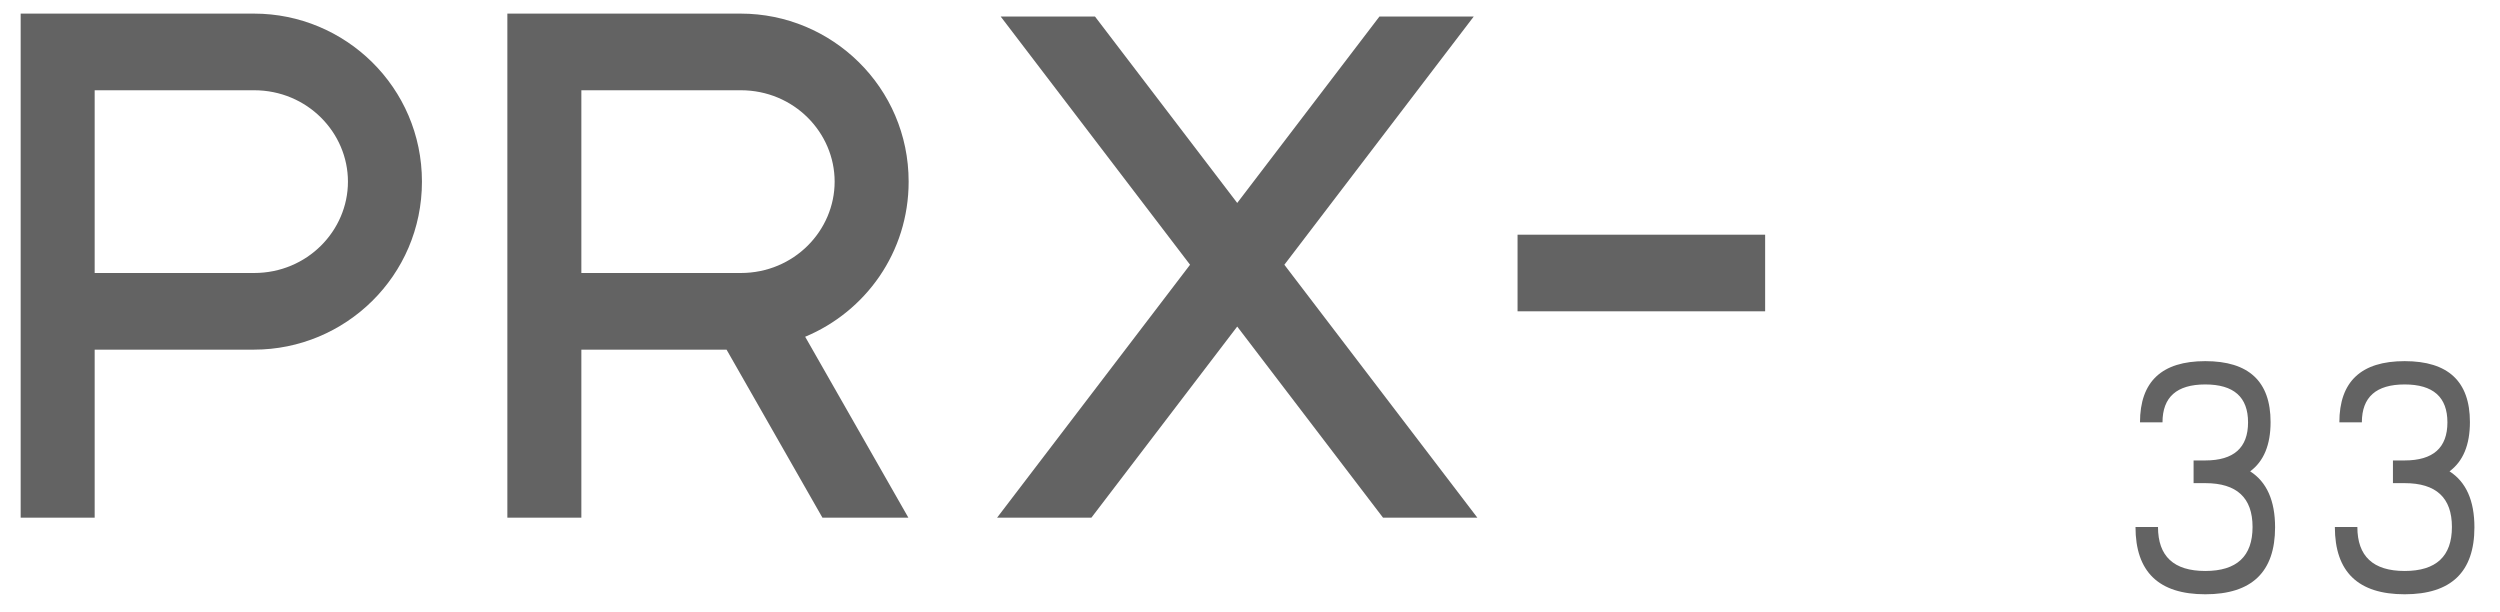
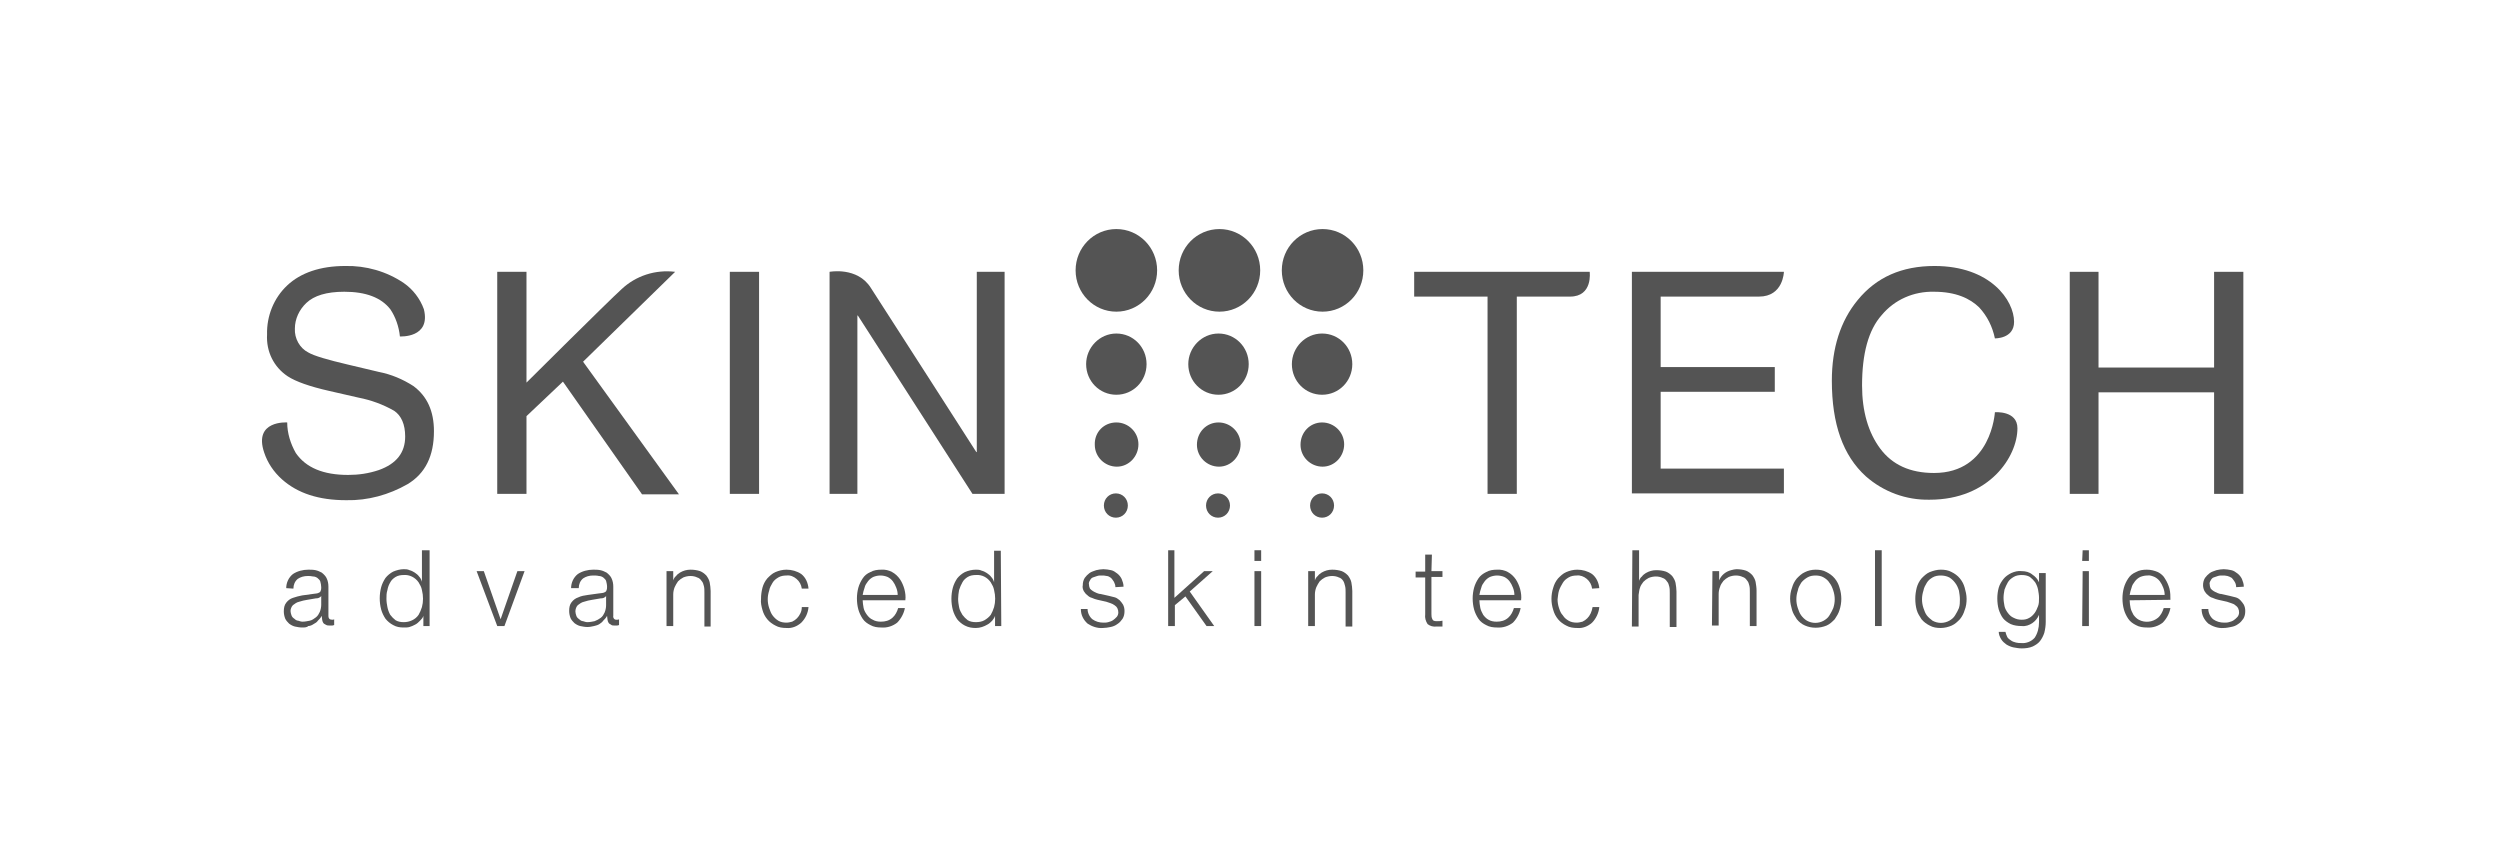
- <svg xmlns="http://www.w3.org/2000/svg" width="90" height="22" viewBox="0 0 90 22" fill="none">
-   <path fill-rule="evenodd" clip-rule="evenodd" d="M5.559 0.49H0.744V18.635H3.408V12.587L5.559 12.587H9.145C12.427 12.587 15.19 9.936 15.19 6.539C15.19 3.141 12.427 0.49 9.145 0.49H8.223H5.559ZM5.559 3.249L3.408 3.249V9.828H8.223L9.145 9.828C11.068 9.828 12.526 8.298 12.526 6.539C12.526 4.779 11.068 3.249 9.145 3.249H5.559Z" fill="#636363" />
-   <path fill-rule="evenodd" clip-rule="evenodd" d="M18.265 0.49H23.08H25.745H26.666C29.948 0.49 32.711 3.141 32.711 6.539C32.711 9.09 31.152 11.221 28.986 12.123L32.701 18.635H29.607L26.156 12.587H23.08L20.929 12.587V18.635H18.265V0.49ZM20.929 3.249L23.08 3.249H26.666C28.59 3.249 30.047 4.779 30.047 6.539C30.047 8.298 28.59 9.828 26.666 9.828L25.745 9.828H20.929V3.249Z" fill="#636363" />
-   <path fill-rule="evenodd" clip-rule="evenodd" d="M42.842 9.531L36.025 0.596H39.42L44.54 7.306L49.659 0.596H53.054L46.237 9.531L53.184 18.635H49.788L44.54 11.756L39.291 18.635H35.896L42.842 9.531Z" fill="#636363" />
-   <path fill-rule="evenodd" clip-rule="evenodd" d="M63.545 11.207H54.632V8.449H63.545V11.207Z" fill="#636363" />
-   <path d="M79.39 16.576C80.417 16.576 80.93 16.119 80.93 15.205C80.93 14.295 80.417 13.84 79.39 13.84C78.364 13.84 77.85 14.295 77.85 15.205H77.04C77.04 13.736 77.823 13.001 79.39 13.001C80.957 13.001 81.741 13.732 81.741 15.194C81.741 16.015 81.496 16.606 81.006 16.968C81.604 17.352 81.903 18.024 81.903 18.983C81.903 20.59 81.065 21.394 79.39 21.394C77.715 21.394 76.878 20.587 76.878 18.971H77.688C77.688 20.027 78.256 20.555 79.39 20.555C80.525 20.555 81.092 20.027 81.092 18.971C81.092 17.919 80.525 17.393 79.39 17.393H78.969V16.576H79.39Z" fill="#636363" />
-   <path d="M86.567 16.576C87.594 16.576 88.107 16.119 88.107 15.205C88.107 14.295 87.594 13.84 86.567 13.84C85.541 13.84 85.027 14.295 85.027 15.205H84.217C84.217 13.736 85 13.001 86.567 13.001C88.134 13.001 88.917 13.732 88.917 15.194C88.917 16.015 88.672 16.606 88.183 16.968C88.781 17.352 89.079 18.024 89.079 18.983C89.079 20.59 88.242 21.394 86.567 21.394C84.892 21.394 84.055 20.587 84.055 18.971H84.865C84.865 20.027 85.433 20.555 86.567 20.555C87.702 20.555 88.269 20.027 88.269 18.971C88.269 17.919 87.702 17.393 86.567 17.393H86.146V16.576H86.567Z" fill="#636363" />
+ <svg xmlns="http://www.w3.org/2000/svg" width="382" height="132" viewBox="0 0 382 132" fill="none">
+   <path d="M202.015 50.963C204.58 50.963 206.631 53.042 206.631 55.64C206.631 58.239 204.58 60.318 202.015 60.318C199.45 60.318 197.398 58.239 197.398 55.64C197.398 53.116 199.45 50.963 202.015 50.963Z" fill="#545454" />
+   <path d="M202.016 64.55C203.848 64.55 205.387 66.035 205.387 67.891C205.387 69.747 203.921 71.306 202.089 71.306C200.258 71.306 198.719 69.821 198.719 67.965C198.719 66.035 200.184 64.55 202.016 64.55Z" fill="#545454" />
+   <path d="M186.187 50.963C188.751 50.963 190.803 53.042 190.803 55.64C190.803 58.239 188.751 60.318 186.187 60.318C183.622 60.318 181.57 58.239 181.57 55.64C181.57 53.116 183.622 50.963 186.187 50.963Z" fill="#545454" />
+   <path d="M186.188 64.55C188.02 64.55 189.559 66.035 189.559 67.891C189.559 69.747 188.093 71.306 186.261 71.306C184.429 71.306 182.891 69.821 182.891 67.965C182.891 66.035 184.356 64.55 186.188 64.55Z" fill="#545454" />
+   <path d="M208.316 41.311C208.316 44.8 205.532 47.622 202.088 47.622C198.644 47.622 195.859 44.8 195.859 41.311C195.859 37.821 198.644 35 202.088 35C205.532 35 208.316 37.821 208.316 41.311Z" fill="#545454" />
+   <path d="M192.559 41.311C192.559 44.8 189.774 47.622 186.33 47.622C182.886 47.622 180.102 44.8 180.102 41.311C180.102 37.821 182.886 35 186.33 35C189.774 35 192.559 37.821 192.559 41.311Z" fill="#545454" />
+   <path d="M176.809 41.311C176.809 44.8 174.024 47.622 170.58 47.622C167.136 47.622 164.352 44.8 164.352 41.311C164.352 37.821 167.136 35 170.58 35C174.024 35 176.809 37.821 176.809 41.311Z" fill="#545454" />
+   <path d="M170.577 50.963C173.142 50.963 175.194 53.042 175.194 55.64C175.194 58.239 173.142 60.318 170.577 60.318C168.013 60.318 165.961 58.239 165.961 55.64C165.961 53.116 168.013 50.963 170.577 50.963Z" fill="#545454" />
+   <path d="M170.581 64.55C172.413 64.55 173.952 66.035 173.952 67.891C173.952 69.747 172.487 71.306 170.655 71.306C168.823 71.306 167.284 69.821 167.284 67.965C167.211 66.035 168.676 64.55 170.581 64.55Z" fill="#545454" />
+   <path d="M172.336 77.246C172.336 78.285 171.53 79.102 170.504 79.102C169.478 79.102 168.672 78.285 168.672 77.246C168.672 76.207 169.478 75.39 170.504 75.39C171.53 75.39 172.336 76.207 172.336 77.246Z" fill="#545454" />
+   <path d="M187.945 77.246C187.945 78.285 187.139 79.102 186.113 79.102C185.087 79.102 184.281 78.285 184.281 77.246C184.281 76.207 185.087 75.39 186.113 75.39C187.139 75.39 187.945 76.207 187.945 77.246Z" fill="#545454" />
+   <path d="M203.844 77.246C203.844 78.285 203.037 79.102 202.012 79.102C200.986 79.102 200.18 78.285 200.18 77.246C200.18 76.207 200.986 75.39 202.012 75.39C203.037 75.39 203.844 76.207 203.844 77.246Z" fill="#545454" />
+   <path d="M115.986 41.534H111.516V75.464H115.986V41.534Z" fill="#545454" />
+   <path d="M80.447 41.534V58.462C80.447 58.462 92.903 46.063 94.955 44.206C97.154 42.128 100.158 41.162 103.162 41.534L89.093 55.269L103.749 75.538H98.106L86.016 58.313L80.447 63.585V75.464H75.977V41.534H80.447Z" fill="#545454" />
+   <path d="M43.885 64.55C43.885 66.183 44.398 67.817 45.203 69.227C46.742 71.455 49.38 72.569 53.191 72.569C54.803 72.569 56.342 72.346 57.88 71.826C60.592 70.861 61.911 69.153 61.911 66.703C61.911 64.847 61.325 63.511 60.225 62.768C58.54 61.803 56.708 61.135 54.803 60.763L50.26 59.724C47.329 59.056 45.203 58.313 43.958 57.496C41.833 56.086 40.66 53.71 40.807 51.111C40.734 48.29 41.833 45.543 43.885 43.613C45.936 41.682 48.941 40.643 52.751 40.643C55.902 40.569 59.053 41.459 61.691 43.241C63.083 44.206 64.182 45.617 64.769 47.251C65.868 51.705 61.105 51.408 61.105 51.408C60.958 49.923 60.445 48.438 59.639 47.251C58.247 45.469 55.902 44.578 52.605 44.578C49.893 44.578 47.988 45.172 46.816 46.285C45.717 47.325 45.057 48.736 45.057 50.22C44.984 51.705 45.79 53.19 47.109 53.858C47.988 54.378 50.04 54.972 53.191 55.715L57.88 56.828C59.786 57.2 61.544 57.942 63.156 58.981C65.281 60.541 66.307 62.842 66.307 65.886C66.307 69.673 64.988 72.346 62.277 73.979C59.419 75.613 56.195 76.504 52.898 76.429C48.721 76.429 45.497 75.39 43.078 73.237C41.833 72.123 40.88 70.712 40.367 69.153C38.682 64.179 43.885 64.55 43.885 64.55Z" fill="#545454" />
+   <path d="M133.06 43.984C135.185 47.251 149.181 69.079 149.181 69.079H149.254V41.534H153.504V75.464H148.594L131.081 48.216H131.008V75.464H126.758V41.534C126.758 41.534 131.008 40.717 133.06 43.984Z" fill="#545454" />
+   <path d="M272.58 41.534C272.58 41.534 272.507 45.32 268.77 45.32H253.748V56.086H271.188V59.872H253.748V71.603H272.58V75.39H249.352V41.534H272.58Z" fill="#545454" />
+   <path d="M227.297 45.32V75.464H231.767V45.32H239.901C243.418 45.32 242.905 41.534 242.905 41.534H216.086V45.32H227.297Z" fill="#545454" />
+   <path d="M307.751 49.181C307.751 51.78 304.82 51.705 304.82 51.705C304.454 49.923 303.648 48.29 302.402 46.954C301.01 45.617 298.885 44.578 295.514 44.578C292.437 44.504 289.506 45.766 287.527 48.142C285.475 50.443 284.523 54.081 284.523 58.907C284.523 62.842 285.475 66.109 287.307 68.559C289.139 71.009 291.85 72.272 295.514 72.272C304.307 72.272 304.82 62.991 304.82 62.991C304.82 62.991 308.264 62.694 308.264 65.441C308.264 69.747 304.014 76.355 294.855 76.355C291.264 76.429 287.82 75.167 285.109 72.791C281.592 69.599 279.906 64.773 279.906 58.165C279.906 53.19 281.225 49.032 283.863 45.84C286.721 42.35 290.605 40.643 295.588 40.643C304.161 40.643 307.751 45.914 307.751 49.181Z" fill="#545454" />
+   <path d="M320.654 41.534V56.16H338.314V41.534H342.784V75.464H338.314V59.947H320.654V75.464H316.258V41.534H320.654Z" fill="#545454" />
+   <path d="M218.723 87.269H220.408V88.16H218.723V93.803C218.723 94.1 218.723 94.323 218.869 94.62C218.943 94.842 219.162 94.916 219.529 94.916C219.895 94.916 220.115 94.916 220.408 94.842V95.733H219.969H219.529C219.016 95.807 218.503 95.659 218.137 95.362C217.844 94.916 217.697 94.397 217.77 93.877V88.234H216.305V87.343H217.77V84.745H218.796L218.723 87.269Z" fill="#545454" />
+   <path d="M226.049 91.724C226.049 92.095 226.123 92.466 226.196 92.912C226.269 93.283 226.489 93.654 226.636 93.951C226.855 94.248 227.148 94.545 227.442 94.694C227.808 94.916 228.248 94.991 228.687 94.991C229.347 94.991 229.933 94.842 230.446 94.397C230.886 94.025 231.179 93.432 231.325 92.912H232.351C232.205 93.728 231.765 94.545 231.179 95.139C230.519 95.659 229.64 95.956 228.761 95.882C228.174 95.882 227.588 95.807 227.075 95.51C226.636 95.288 226.196 94.991 225.903 94.545C225.61 94.1 225.39 93.654 225.243 93.135C225.097 92.615 225.023 92.021 225.023 91.427C225.023 90.907 225.097 90.313 225.243 89.793C225.39 89.274 225.61 88.828 225.903 88.383C226.196 87.937 226.636 87.64 227.075 87.418C227.588 87.121 228.174 87.046 228.761 87.046C229.933 86.972 230.959 87.566 231.618 88.531C231.911 88.977 232.131 89.496 232.278 90.016C232.424 90.61 232.498 91.13 232.424 91.724H226.049ZM231.399 90.907C231.399 90.536 231.325 90.165 231.179 89.793C231.032 89.422 230.886 89.125 230.666 88.828C230.446 88.531 230.153 88.309 229.86 88.16C229.493 88.012 229.127 87.937 228.761 87.937C228.394 87.937 228.028 88.012 227.661 88.16C227.368 88.309 227.075 88.531 226.855 88.828C226.636 89.125 226.416 89.422 226.342 89.793C226.196 90.165 226.123 90.536 226.049 90.907H231.399Z" fill="#545454" />
+   <path d="M243.273 89.942C243.199 89.348 242.906 88.828 242.467 88.457C242.027 88.086 241.441 87.863 240.928 87.937C240.488 87.937 240.049 88.012 239.682 88.234C239.316 88.457 239.023 88.68 238.803 89.051C238.583 89.422 238.363 89.793 238.217 90.239C238.07 90.684 238.07 91.13 237.997 91.575C237.997 92.021 238.07 92.466 238.217 92.912C238.363 93.357 238.51 93.728 238.803 94.025C239.023 94.397 239.316 94.62 239.682 94.842C240.049 95.065 240.488 95.139 240.928 95.139C241.221 95.139 241.514 95.065 241.807 94.991C242.1 94.842 242.32 94.694 242.54 94.471C242.76 94.248 242.906 94.025 243.053 93.728C243.199 93.431 243.273 93.135 243.346 92.763H244.372C244.299 93.654 243.859 94.545 243.273 95.139C242.613 95.733 241.807 96.03 241.001 95.956C240.415 95.956 239.829 95.882 239.316 95.585C238.876 95.362 238.436 95.065 238.07 94.62C237.704 94.174 237.484 93.728 237.337 93.209C236.971 92.095 236.971 90.907 237.337 89.793C237.484 89.274 237.704 88.828 238.07 88.383C238.436 88.012 238.803 87.64 239.316 87.418C239.829 87.195 240.415 87.046 241.001 87.046C241.807 87.046 242.613 87.269 243.273 87.715C243.932 88.234 244.299 89.051 244.372 89.868L243.273 89.942Z" fill="#545454" />
+   <path d="M249.425 84.076H250.451V88.754C250.524 88.531 250.671 88.234 250.89 88.086C251.037 87.863 251.257 87.715 251.477 87.566C251.99 87.269 252.502 87.121 253.089 87.121C253.602 87.121 254.115 87.195 254.554 87.343C254.921 87.492 255.214 87.715 255.507 88.012C255.727 88.309 255.946 88.68 256.02 89.051C256.093 89.496 256.166 89.942 256.166 90.387V95.807H255.14V90.61C255.14 90.239 255.14 89.942 255.067 89.645C254.994 89.348 254.921 89.051 254.701 88.828C254.554 88.606 254.334 88.383 254.041 88.309C253.748 88.16 253.382 88.086 253.015 88.086C252.649 88.086 252.283 88.16 251.916 88.309C251.623 88.457 251.33 88.68 251.11 88.903C250.89 89.2 250.671 89.496 250.597 89.793C250.451 90.165 250.451 90.536 250.377 90.907V95.733H249.352L249.425 84.076Z" fill="#545454" />
+   <path d="M261.659 87.269H262.685V88.68C262.978 87.937 263.638 87.343 264.517 87.121C264.81 87.046 265.103 86.972 265.323 86.972C265.836 86.972 266.349 87.046 266.789 87.195C267.155 87.343 267.448 87.566 267.741 87.863C267.961 88.16 268.181 88.531 268.254 88.903C268.327 89.348 268.401 89.793 268.401 90.239V95.659H267.375V90.462C267.375 90.091 267.375 89.793 267.302 89.496C267.228 89.2 267.155 88.903 266.935 88.68C266.789 88.457 266.569 88.234 266.276 88.16C265.983 88.012 265.616 87.937 265.25 87.937C264.883 87.937 264.517 88.012 264.151 88.16C263.858 88.309 263.564 88.531 263.345 88.754C263.125 89.051 262.905 89.348 262.832 89.645C262.685 90.016 262.612 90.388 262.612 90.759V95.585H261.586L261.659 87.269Z" fill="#545454" />
+   <path d="M277.415 87.046C278.001 87.046 278.587 87.121 279.1 87.418C279.54 87.64 279.98 87.937 280.346 88.383C280.712 88.828 280.932 89.274 281.079 89.793C281.445 90.907 281.445 92.095 281.079 93.209C280.932 93.728 280.639 94.174 280.346 94.62C279.98 94.991 279.613 95.362 279.1 95.585C278.001 96.03 276.829 96.03 275.803 95.585C275.29 95.362 274.924 95.065 274.557 94.62C274.264 94.174 273.971 93.728 273.824 93.209C273.678 92.689 273.531 92.095 273.531 91.501C273.531 90.907 273.605 90.388 273.824 89.793C273.971 89.274 274.191 88.828 274.557 88.383C274.924 88.012 275.29 87.64 275.803 87.418C276.242 87.195 276.829 87.046 277.415 87.046ZM277.415 87.937C276.975 87.937 276.536 88.012 276.169 88.234C275.803 88.457 275.51 88.68 275.217 89.051C274.997 89.422 274.777 89.793 274.704 90.239C274.557 90.684 274.484 91.13 274.484 91.575C274.484 92.021 274.557 92.466 274.704 92.912C274.85 93.357 274.997 93.728 275.217 94.025C275.436 94.323 275.73 94.62 276.096 94.842C276.902 95.288 277.855 95.288 278.661 94.842C279.027 94.62 279.32 94.397 279.54 94.025C279.76 93.654 279.98 93.283 280.126 92.912C280.273 92.466 280.346 92.021 280.346 91.575C280.346 91.13 280.273 90.684 280.126 90.239C279.98 89.793 279.833 89.422 279.54 89.051C279.32 88.68 279.027 88.457 278.661 88.234C278.294 88.012 277.855 87.937 277.415 87.937Z" fill="#545454" />
+   <path d="M286.5 84.076H287.526V95.659H286.5V84.076Z" fill="#545454" />
+   <path d="M296.54 87.046C297.126 87.046 297.712 87.121 298.225 87.418C298.665 87.64 299.105 87.937 299.471 88.383C299.837 88.828 300.057 89.274 300.204 89.793C300.35 90.313 300.497 90.907 300.497 91.501C300.497 92.095 300.424 92.689 300.204 93.209C300.057 93.728 299.837 94.174 299.471 94.62C299.105 94.991 298.738 95.362 298.225 95.585C297.712 95.807 297.126 95.956 296.54 95.956C295.954 95.956 295.367 95.882 294.855 95.585C294.415 95.362 293.975 95.065 293.609 94.62C293.316 94.174 293.023 93.728 292.876 93.209C292.73 92.689 292.656 92.095 292.656 91.501C292.656 90.907 292.73 90.388 292.876 89.793C293.023 89.274 293.242 88.828 293.609 88.383C293.975 88.012 294.342 87.64 294.855 87.418C295.441 87.195 295.954 87.046 296.54 87.046ZM296.54 87.937C296.1 87.937 295.661 88.012 295.294 88.234C294.928 88.457 294.635 88.68 294.415 89.051C294.195 89.422 293.975 89.793 293.902 90.239C293.755 90.684 293.682 91.13 293.682 91.575C293.682 92.021 293.755 92.466 293.902 92.912C294.049 93.357 294.195 93.728 294.415 94.025C294.635 94.323 295.001 94.62 295.294 94.842C296.1 95.288 297.053 95.288 297.859 94.842C298.225 94.62 298.518 94.397 298.738 94.025C298.958 93.654 299.178 93.283 299.324 92.912C299.471 92.466 299.471 92.021 299.471 91.575C299.471 91.13 299.398 90.684 299.324 90.239C299.178 89.793 299.031 89.422 298.738 89.051C298.518 88.754 298.225 88.457 297.859 88.234C297.419 88.012 296.98 87.937 296.54 87.937Z" fill="#545454" />
+   <path d="M312.588 94.991C312.588 95.585 312.515 96.105 312.369 96.698C312.222 97.144 312.002 97.589 311.709 97.961C311.416 98.332 311.05 98.555 310.61 98.777C310.097 99 309.511 99.074 308.925 99.074C308.485 99.074 308.119 99 307.679 98.926C307.313 98.852 306.946 98.703 306.58 98.48C306.287 98.258 305.994 98.035 305.774 97.664C305.554 97.292 305.407 96.921 305.407 96.55H306.433C306.506 96.847 306.58 97.07 306.726 97.367C306.873 97.589 307.093 97.738 307.313 97.886C307.532 98.035 307.752 98.109 308.045 98.183C308.338 98.258 308.558 98.258 308.851 98.258C309.584 98.332 310.39 98.035 310.903 97.441C311.343 96.773 311.563 95.956 311.563 95.065V93.951C311.343 94.471 310.976 94.916 310.537 95.213C310.097 95.51 309.511 95.733 308.925 95.659C308.338 95.659 307.752 95.585 307.239 95.362C306.8 95.139 306.36 94.842 306.067 94.471C305.774 94.1 305.554 93.58 305.407 93.135C305.261 92.615 305.188 92.021 305.188 91.427C305.188 90.907 305.261 90.313 305.407 89.794C305.554 89.274 305.847 88.828 306.14 88.457C306.433 88.086 306.873 87.789 307.313 87.566C307.825 87.343 308.338 87.195 308.925 87.269C309.511 87.269 310.097 87.418 310.537 87.789C310.976 88.086 311.343 88.457 311.563 88.977V87.566H312.588V94.991ZM308.925 94.694C309.364 94.694 309.731 94.62 310.097 94.397C310.39 94.248 310.683 93.951 310.903 93.654C311.123 93.357 311.269 92.986 311.416 92.615C311.563 92.244 311.563 91.798 311.563 91.353C311.563 90.907 311.489 90.536 311.416 90.091C311.343 89.719 311.196 89.348 310.976 88.977C310.757 88.68 310.463 88.383 310.17 88.16C309.804 87.937 309.364 87.863 308.925 87.863C308.485 87.863 308.045 87.937 307.679 88.16C307.313 88.383 307.019 88.606 306.8 88.977C306.58 89.348 306.433 89.719 306.287 90.091C306.213 90.536 306.14 90.907 306.14 91.353C306.14 91.798 306.213 92.169 306.287 92.615C306.36 92.986 306.58 93.357 306.8 93.654C307.019 93.951 307.313 94.248 307.679 94.397C308.119 94.62 308.485 94.694 308.925 94.694Z" fill="#545454" />
+   <path d="M318.23 84.076H319.182V85.71H318.156L318.23 84.076ZM318.23 87.269H319.182V95.659H318.156L318.23 87.269Z" fill="#545454" />
+   <path d="M325.412 91.724C325.412 92.095 325.485 92.541 325.558 92.912C325.631 93.283 325.851 93.654 325.998 93.951C326.218 94.248 326.511 94.545 326.804 94.694C327.757 95.213 328.929 95.065 329.735 94.397C330.175 94.025 330.468 93.431 330.614 92.912H331.64C331.494 93.728 331.054 94.545 330.468 95.139C329.808 95.659 328.929 95.956 328.05 95.882C327.463 95.882 326.877 95.807 326.364 95.51C325.925 95.288 325.485 94.991 325.192 94.545C324.899 94.1 324.679 93.654 324.532 93.135C324.386 92.615 324.312 92.021 324.312 91.427C324.312 90.907 324.386 90.313 324.532 89.793C324.679 89.274 324.899 88.828 325.192 88.383C325.485 87.937 325.851 87.64 326.364 87.418C326.877 87.121 327.463 87.046 328.05 87.046C328.636 87.046 329.222 87.195 329.735 87.418C330.175 87.64 330.614 88.012 330.834 88.457C331.127 88.903 331.347 89.422 331.494 89.942C331.64 90.536 331.64 91.056 331.64 91.65L325.412 91.724ZM330.761 90.907C330.761 90.536 330.688 90.165 330.541 89.793C330.394 89.422 330.248 89.125 330.028 88.828C329.808 88.531 329.515 88.309 329.222 88.16C328.856 88.012 328.489 87.863 328.123 87.937C327.757 87.937 327.39 88.012 327.024 88.16C326.731 88.309 326.438 88.531 326.218 88.828C325.998 89.125 325.778 89.422 325.705 89.793C325.558 90.165 325.485 90.536 325.412 90.907H330.761Z" fill="#545454" />
+   <path d="M341.682 89.719C341.682 89.422 341.609 89.125 341.462 88.903C341.316 88.68 341.169 88.457 341.023 88.309C340.803 88.16 340.583 88.086 340.363 88.012C340.07 87.937 339.85 87.937 339.557 87.937C339.337 87.937 339.117 87.937 338.898 88.012C338.678 88.086 338.458 88.16 338.238 88.234C338.018 88.309 337.872 88.531 337.799 88.68C337.652 88.903 337.579 89.125 337.652 89.348C337.652 89.571 337.725 89.793 337.799 89.942C337.945 90.091 338.092 90.239 338.238 90.313C338.385 90.388 338.605 90.536 338.824 90.61C339.044 90.684 339.191 90.759 339.411 90.759L340.73 91.056C341.023 91.13 341.316 91.204 341.609 91.278C341.902 91.353 342.122 91.501 342.342 91.724C342.562 91.947 342.708 92.169 342.855 92.392C343.001 92.689 343.074 92.986 343.074 93.357C343.074 93.803 343.001 94.174 342.781 94.545C342.562 94.842 342.342 95.139 341.975 95.362C341.682 95.585 341.316 95.733 340.876 95.807C340.51 95.882 340.143 95.956 339.777 95.956C338.971 96.03 338.092 95.733 337.432 95.288C336.773 94.694 336.406 93.951 336.406 93.06H337.432C337.432 93.654 337.725 94.248 338.165 94.62C338.678 94.991 339.264 95.139 339.85 95.139C340.07 95.139 340.363 95.139 340.583 95.065C340.876 94.991 341.096 94.916 341.316 94.768C341.536 94.62 341.682 94.471 341.902 94.248C342.195 93.877 342.195 93.357 341.975 92.912C341.902 92.763 341.755 92.615 341.536 92.466C341.389 92.318 341.169 92.244 340.949 92.169C340.73 92.095 340.51 92.021 340.29 91.947L338.971 91.65C338.678 91.575 338.385 91.501 338.092 91.353C337.799 91.278 337.579 91.13 337.359 90.907C337.139 90.759 336.992 90.536 336.846 90.313C336.699 90.016 336.626 89.719 336.626 89.422C336.626 89.051 336.699 88.68 336.919 88.309C337.139 88.012 337.359 87.789 337.652 87.566C337.945 87.343 338.311 87.269 338.678 87.121C339.044 87.046 339.411 86.972 339.777 86.972C340.143 86.972 340.583 87.046 340.949 87.121C341.316 87.195 341.609 87.418 341.902 87.64C342.195 87.863 342.415 88.16 342.562 88.457C342.708 88.828 342.855 89.2 342.855 89.645L341.682 89.719Z" fill="#545454" />
+   <path d="M43.734 89.868C43.734 89.051 44.1 88.234 44.759 87.715C45.419 87.269 46.298 87.046 47.104 87.046C47.471 87.046 47.837 87.046 48.203 87.121C48.57 87.195 48.863 87.343 49.156 87.492C49.449 87.715 49.742 88.012 49.889 88.309C50.109 88.754 50.182 89.2 50.182 89.645V94.1C50.182 94.545 50.402 94.694 50.768 94.694C50.915 94.694 50.988 94.694 51.061 94.62V95.51L50.768 95.585H50.402C50.182 95.585 49.962 95.585 49.742 95.436C49.596 95.362 49.449 95.288 49.376 95.139C49.303 94.991 49.229 94.842 49.229 94.694C49.229 94.471 49.156 94.323 49.156 94.1C49.01 94.397 48.79 94.62 48.57 94.842C48.423 95.065 48.203 95.213 47.91 95.362C47.691 95.51 47.397 95.659 47.104 95.659C46.885 95.882 46.518 95.882 46.152 95.882C45.785 95.882 45.419 95.807 45.053 95.733C44.759 95.659 44.466 95.51 44.173 95.288C43.953 95.065 43.734 94.842 43.587 94.545C43.441 94.174 43.367 93.803 43.367 93.431C43.367 92.912 43.441 92.466 43.734 92.095C44.027 91.724 44.32 91.501 44.759 91.353C45.199 91.204 45.712 91.056 46.152 90.981C46.665 90.907 47.178 90.833 47.764 90.759C47.984 90.759 48.13 90.684 48.35 90.684C48.497 90.684 48.643 90.61 48.79 90.536C48.936 90.462 49.01 90.313 49.01 90.239C49.083 90.091 49.083 89.868 49.083 89.719C49.083 89.422 49.01 89.125 48.936 88.828C48.863 88.606 48.643 88.457 48.497 88.309C48.277 88.16 48.057 88.086 47.837 88.086C47.544 88.012 47.251 88.012 47.031 88.012C46.445 88.012 45.932 88.16 45.492 88.457C45.053 88.828 44.833 89.348 44.833 89.942L43.734 89.868ZM49.083 91.056C49.01 91.204 48.863 91.278 48.716 91.353C48.57 91.427 48.423 91.427 48.277 91.427C47.837 91.501 47.397 91.575 46.958 91.65C46.518 91.724 46.152 91.798 45.712 91.947C45.346 92.021 45.053 92.244 44.759 92.466C44.54 92.689 44.393 93.06 44.393 93.357C44.393 93.58 44.466 93.803 44.54 94.025C44.613 94.248 44.759 94.397 44.979 94.545C45.126 94.694 45.346 94.842 45.566 94.842C45.785 94.916 46.005 94.991 46.225 94.991C46.591 94.991 46.958 94.916 47.324 94.842C47.691 94.768 47.984 94.545 48.277 94.323C48.57 94.1 48.716 93.803 48.863 93.506C49.01 93.135 49.083 92.763 49.083 92.392V91.056Z" fill="#545454" />
+   <path d="M65.644 95.659H64.692V94.1C64.618 94.397 64.398 94.62 64.179 94.842C63.959 95.065 63.739 95.288 63.446 95.436C63.153 95.585 62.86 95.733 62.567 95.807C62.347 95.882 61.98 95.882 61.687 95.882C61.101 95.882 60.588 95.807 60.075 95.51C59.636 95.288 59.196 94.916 58.903 94.545C58.61 94.1 58.39 93.654 58.243 93.135C57.95 92.021 57.95 90.833 58.243 89.719C58.39 89.2 58.61 88.754 58.903 88.309C59.196 87.937 59.636 87.566 60.075 87.343C60.588 87.121 61.174 86.972 61.687 86.972C61.98 86.972 62.273 86.972 62.567 87.121C62.86 87.195 63.153 87.343 63.373 87.492C63.593 87.64 63.886 87.863 64.032 88.086C64.252 88.309 64.398 88.606 64.472 88.903V84.076H65.644V95.659ZM59.049 91.501C59.049 91.947 59.123 92.392 59.196 92.763C59.269 93.135 59.416 93.58 59.636 93.951C59.855 94.248 60.148 94.545 60.442 94.768C60.808 94.991 61.248 95.065 61.687 95.065C62.567 95.065 63.446 94.694 63.959 93.951C64.179 93.58 64.325 93.209 64.472 92.763C64.692 91.947 64.692 91.056 64.472 90.165C64.398 89.719 64.179 89.348 63.959 88.977C63.446 88.234 62.567 87.789 61.687 87.863C61.248 87.863 60.808 87.937 60.442 88.16C60.075 88.383 59.782 88.68 59.636 88.977C59.416 89.348 59.269 89.719 59.196 90.165C59.049 90.61 59.049 91.056 59.049 91.501Z" fill="#545454" />
+   <path d="M72.828 87.269H73.927L76.492 94.62L79.057 87.269H80.156L77.078 95.659H75.979L72.828 87.269Z" fill="#545454" />
+   <path d="M87.262 89.868C87.262 89.051 87.628 88.234 88.288 87.715C88.947 87.269 89.826 87.046 90.633 87.046C90.999 87.046 91.365 87.046 91.732 87.121C92.098 87.195 92.391 87.343 92.684 87.492C92.978 87.715 93.271 88.012 93.417 88.309C93.637 88.754 93.71 89.2 93.71 89.645V94.1C93.637 94.397 93.857 94.694 94.15 94.694C94.223 94.694 94.223 94.694 94.296 94.694C94.37 94.694 94.516 94.694 94.59 94.62V95.51L94.296 95.585H93.93C93.71 95.585 93.49 95.585 93.344 95.436C93.197 95.362 93.051 95.288 92.978 95.139C92.904 94.991 92.831 94.842 92.831 94.694C92.831 94.471 92.758 94.323 92.758 94.1C92.611 94.397 92.391 94.62 92.171 94.842C92.025 95.065 91.805 95.213 91.585 95.362C91.365 95.51 91.072 95.585 90.779 95.659C90.413 95.733 90.12 95.807 89.753 95.807C89.387 95.807 89.02 95.733 88.654 95.659C88.361 95.585 88.068 95.436 87.775 95.213C87.555 94.991 87.335 94.768 87.189 94.471C87.042 94.1 86.969 93.728 86.969 93.357C86.969 92.838 87.042 92.392 87.335 92.021C87.628 91.65 87.921 91.427 88.361 91.278C88.801 91.056 89.314 90.981 89.827 90.907C90.34 90.833 90.852 90.759 91.439 90.684C91.659 90.684 91.805 90.61 92.025 90.61C92.171 90.61 92.318 90.536 92.465 90.462C92.611 90.388 92.684 90.239 92.684 90.165C92.758 90.016 92.758 89.793 92.758 89.645C92.758 89.348 92.684 89.051 92.611 88.754C92.538 88.531 92.318 88.383 92.171 88.234C91.952 88.086 91.732 88.012 91.512 88.012C91.219 87.937 90.926 87.937 90.633 87.937C90.046 87.937 89.533 88.086 89.094 88.383C88.654 88.754 88.434 89.274 88.434 89.868H87.262ZM92.611 91.056C92.538 91.204 92.391 91.278 92.245 91.353C92.098 91.427 91.952 91.427 91.805 91.427C91.365 91.501 90.926 91.575 90.486 91.65C90.046 91.724 89.68 91.798 89.24 91.947C88.874 92.021 88.581 92.244 88.288 92.466C88.068 92.689 87.921 93.06 87.921 93.431C87.921 93.654 87.995 93.877 88.068 94.1C88.141 94.323 88.288 94.471 88.508 94.62C88.654 94.768 88.874 94.916 89.094 94.916C89.314 94.991 89.533 95.065 89.753 95.065C90.12 95.065 90.486 94.991 90.852 94.916C91.219 94.768 91.512 94.62 91.805 94.397C92.098 94.174 92.245 93.877 92.391 93.58C92.538 93.209 92.611 92.838 92.611 92.466V91.056Z" fill="#545454" />
+   <path d="M101.844 87.269H102.87V88.68C102.943 88.457 103.089 88.16 103.309 88.012C103.456 87.789 103.676 87.64 103.896 87.492C104.408 87.195 104.921 87.046 105.508 87.046C106.021 87.046 106.533 87.121 106.973 87.269C107.34 87.418 107.633 87.64 107.926 87.937C108.146 88.234 108.365 88.606 108.439 88.977C108.512 89.422 108.585 89.868 108.585 90.313V95.733H107.633V90.536C107.633 90.165 107.633 89.868 107.559 89.571C107.486 89.274 107.413 88.977 107.193 88.754C107.046 88.531 106.827 88.309 106.533 88.234C106.24 88.086 105.874 88.012 105.508 88.012C105.141 88.012 104.775 88.086 104.408 88.234C104.115 88.383 103.822 88.606 103.602 88.828C103.383 89.125 103.236 89.422 103.089 89.719C102.943 90.091 102.87 90.462 102.87 90.833V95.659H101.844V87.269Z" fill="#545454" />
+   <path d="M122.514 89.942C122.44 89.348 122.147 88.828 121.708 88.457C121.268 88.086 120.755 87.863 120.169 87.937C119.729 87.937 119.289 88.012 118.923 88.234C118.557 88.457 118.264 88.68 118.044 89.051C117.824 89.422 117.604 89.793 117.531 90.239C117.384 90.684 117.311 91.13 117.311 91.575C117.311 92.021 117.384 92.466 117.531 92.912C117.677 93.357 117.824 93.728 118.044 94.025C118.264 94.323 118.557 94.62 118.923 94.842C119.289 95.065 119.729 95.139 120.169 95.139C120.462 95.139 120.755 95.065 121.048 94.991C121.341 94.842 121.561 94.694 121.781 94.471C122.001 94.248 122.147 94.025 122.294 93.728C122.44 93.431 122.514 93.135 122.514 92.763H123.54C123.466 93.654 123.1 94.471 122.44 95.139C121.781 95.733 120.975 96.03 120.169 95.956C119.583 95.956 118.996 95.882 118.483 95.585C118.044 95.362 117.604 95.065 117.238 94.62C116.871 94.174 116.652 93.728 116.505 93.209C116.358 92.689 116.212 92.095 116.285 91.501C116.285 90.907 116.358 90.388 116.505 89.793C116.652 89.274 116.871 88.828 117.238 88.383C117.604 88.012 117.97 87.64 118.483 87.418C118.996 87.195 119.583 87.046 120.169 87.046C120.975 87.046 121.781 87.269 122.44 87.715C123.1 88.234 123.466 89.051 123.54 89.942H122.514Z" fill="#545454" />
+   <path d="M131.817 91.724C131.817 92.095 131.89 92.466 131.963 92.912C132.037 93.283 132.256 93.654 132.476 93.951C132.696 94.248 132.989 94.545 133.356 94.694C133.722 94.916 134.162 94.991 134.601 94.991C135.261 94.991 135.847 94.842 136.36 94.397C136.8 94.025 137.093 93.432 137.239 92.912H138.265C138.119 93.728 137.679 94.545 137.093 95.139C136.433 95.659 135.554 95.956 134.675 95.882C134.088 95.882 133.502 95.807 132.989 95.51C132.55 95.288 132.11 94.991 131.817 94.545C131.524 94.1 131.304 93.654 131.157 93.135C131.011 92.615 130.938 92.021 130.938 91.427C130.938 90.907 131.011 90.313 131.157 89.793C131.304 89.274 131.524 88.828 131.817 88.383C132.11 87.937 132.476 87.64 132.989 87.418C133.502 87.121 134.088 87.046 134.675 87.046C135.847 86.972 136.873 87.566 137.532 88.531C137.826 88.977 138.045 89.496 138.192 90.016C138.338 90.61 138.412 91.13 138.338 91.724H131.817ZM137.166 90.907C137.166 90.536 137.093 90.165 136.946 89.793C136.8 89.422 136.653 89.125 136.433 88.828C136.213 88.531 135.92 88.309 135.627 88.16C135.261 88.012 134.894 87.937 134.528 87.937C134.162 87.937 133.795 88.012 133.429 88.16C133.136 88.309 132.843 88.531 132.623 88.828C132.403 89.125 132.183 89.422 132.11 89.793C131.963 90.165 131.89 90.536 131.817 90.907H137.166Z" fill="#545454" />
+   <path d="M152.996 95.659H152.043V94.1C151.97 94.397 151.75 94.619 151.604 94.842C151.384 95.065 151.164 95.288 150.871 95.436C150.358 95.733 149.772 95.956 149.112 95.956C148.526 95.956 148.013 95.882 147.427 95.585C146.987 95.362 146.547 94.991 146.254 94.619C145.961 94.174 145.741 93.728 145.595 93.209C145.302 92.095 145.302 90.907 145.595 89.793C145.741 89.274 145.961 88.828 146.254 88.383C146.547 88.011 146.987 87.64 147.427 87.418C147.94 87.195 148.526 87.046 149.112 87.046C149.405 87.046 149.698 87.046 149.991 87.195C150.285 87.269 150.578 87.418 150.797 87.566C151.017 87.715 151.31 87.937 151.457 88.16C151.677 88.383 151.823 88.68 151.897 88.977V84.151H152.923L152.996 95.659ZM146.401 91.501C146.401 91.947 146.474 92.392 146.547 92.763C146.621 93.209 146.841 93.58 147.06 93.951C147.28 94.248 147.573 94.545 147.866 94.768C148.233 94.991 148.672 95.065 149.112 95.065C149.552 95.065 150.065 94.991 150.431 94.768C150.797 94.545 151.091 94.323 151.384 93.951C151.604 93.58 151.75 93.209 151.897 92.763C152.116 91.947 152.116 91.056 151.897 90.165C151.823 89.719 151.604 89.348 151.384 88.977C150.871 88.234 150.065 87.789 149.112 87.863C148.672 87.863 148.233 87.937 147.866 88.16C147.5 88.383 147.207 88.68 147.06 88.977C146.841 89.348 146.694 89.719 146.547 90.165C146.474 90.61 146.401 91.056 146.401 91.501Z" fill="#545454" />
+   <path d="M170.432 89.719C170.432 89.422 170.359 89.2 170.212 88.903C170.066 88.68 169.919 88.457 169.773 88.309C169.553 88.16 169.333 88.012 169.113 88.012C168.82 87.937 168.6 87.937 168.307 87.937C168.087 87.937 167.867 87.937 167.648 88.012C167.428 88.086 167.208 88.16 166.988 88.234C166.768 88.309 166.622 88.531 166.549 88.68C166.402 88.903 166.329 89.125 166.402 89.348C166.402 89.571 166.475 89.793 166.549 89.942C166.695 90.091 166.842 90.239 166.988 90.313C167.135 90.388 167.355 90.536 167.574 90.61C167.794 90.684 167.941 90.759 168.161 90.759L169.48 91.056C169.773 91.13 170.066 91.204 170.359 91.278C170.652 91.353 170.872 91.575 171.092 91.724C171.312 91.947 171.458 92.169 171.605 92.392C171.751 92.689 171.824 92.986 171.824 93.357C171.824 93.803 171.751 94.174 171.531 94.545C171.312 94.842 171.092 95.139 170.725 95.362C170.432 95.585 170.066 95.733 169.699 95.807C169.333 95.882 168.893 95.956 168.527 95.956C167.721 96.03 166.842 95.733 166.182 95.288C165.523 94.694 165.156 93.951 165.156 93.06H166.182C166.182 93.654 166.475 94.248 166.915 94.62C167.428 94.991 168.014 95.139 168.6 95.139C168.82 95.139 169.113 95.139 169.333 95.065C169.626 94.991 169.846 94.916 170.066 94.768C170.286 94.62 170.432 94.471 170.652 94.248C170.945 93.877 170.945 93.357 170.725 92.912C170.652 92.763 170.505 92.615 170.286 92.466C170.066 92.318 169.919 92.244 169.699 92.169C169.48 92.095 169.26 92.021 169.04 91.947L167.721 91.65C167.428 91.575 167.135 91.501 166.842 91.353C166.549 91.278 166.329 91.13 166.109 90.907C165.889 90.759 165.742 90.536 165.596 90.313C165.449 90.016 165.376 89.719 165.449 89.422C165.449 89.051 165.523 88.68 165.742 88.309C165.962 88.012 166.182 87.789 166.475 87.566C166.768 87.343 167.135 87.269 167.501 87.121C167.867 87.046 168.234 86.972 168.6 86.972C168.967 86.972 169.406 87.046 169.773 87.121C170.139 87.195 170.432 87.418 170.725 87.64C171.018 87.863 171.238 88.16 171.385 88.457C171.531 88.828 171.678 89.2 171.678 89.645L170.432 89.719Z" fill="#545454" />
+   <path d="M178.422 84.076H179.448V91.353L183.991 87.269H185.31L181.793 90.387L185.53 95.659H184.357L181.133 91.13L179.521 92.466V95.659H178.495V84.076H178.422Z" fill="#545454" />
+   <path d="M191.68 84.076H192.706V85.71H191.68V84.076ZM191.68 87.269H192.706V95.659H191.68V87.269Z" fill="#545454" />
+   <path d="M199.891 87.269H200.917V88.68C200.99 88.457 201.136 88.16 201.356 88.012C201.503 87.789 201.723 87.64 201.942 87.492C202.455 87.195 202.968 87.046 203.554 87.046C204.067 87.046 204.58 87.121 205.02 87.269C205.386 87.418 205.68 87.64 205.973 87.937C206.192 88.234 206.412 88.606 206.486 88.977C206.559 89.422 206.632 89.868 206.632 90.313V95.733H205.606V90.536C205.606 90.165 205.606 89.868 205.533 89.571C205.46 89.274 205.386 88.977 205.24 88.754C205.093 88.531 204.873 88.309 204.58 88.234C204.287 88.086 203.921 88.012 203.554 88.012C203.188 88.012 202.822 88.086 202.455 88.234C202.162 88.383 201.869 88.606 201.649 88.828C201.429 89.125 201.283 89.422 201.136 89.719C200.99 90.091 200.917 90.462 200.917 90.833V95.659H199.891V87.269Z" fill="#545454" />
</svg>
